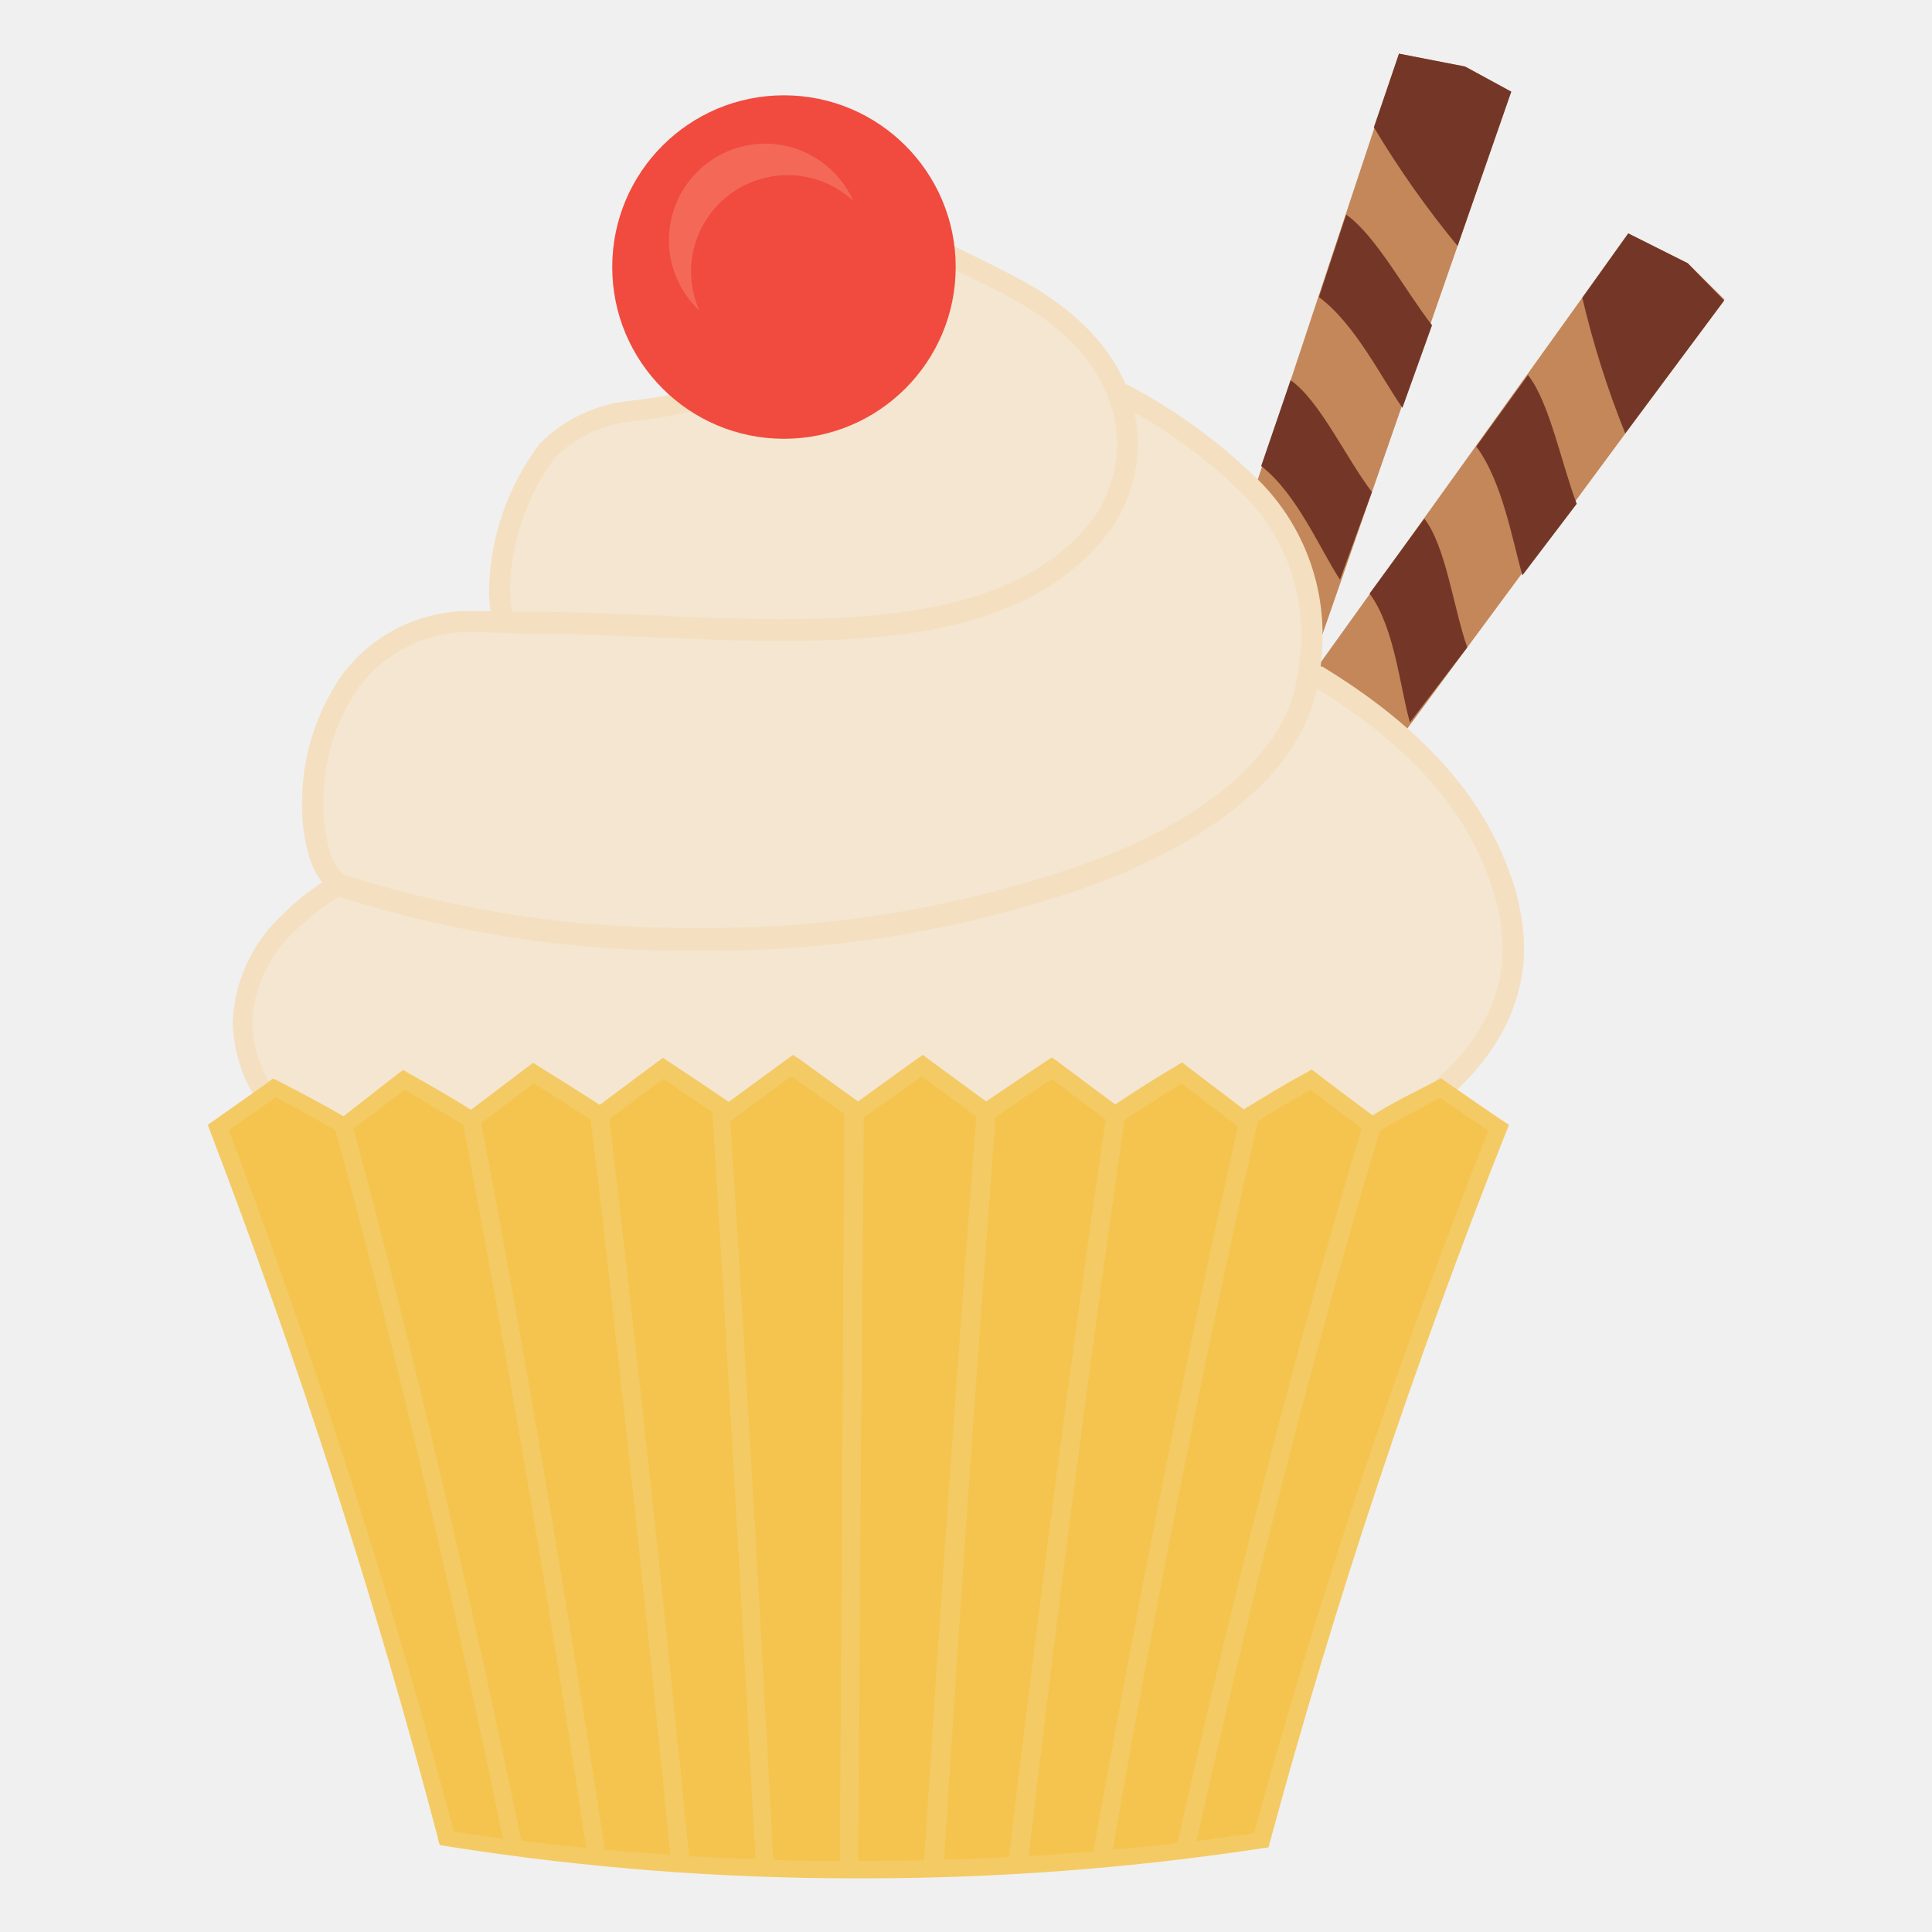
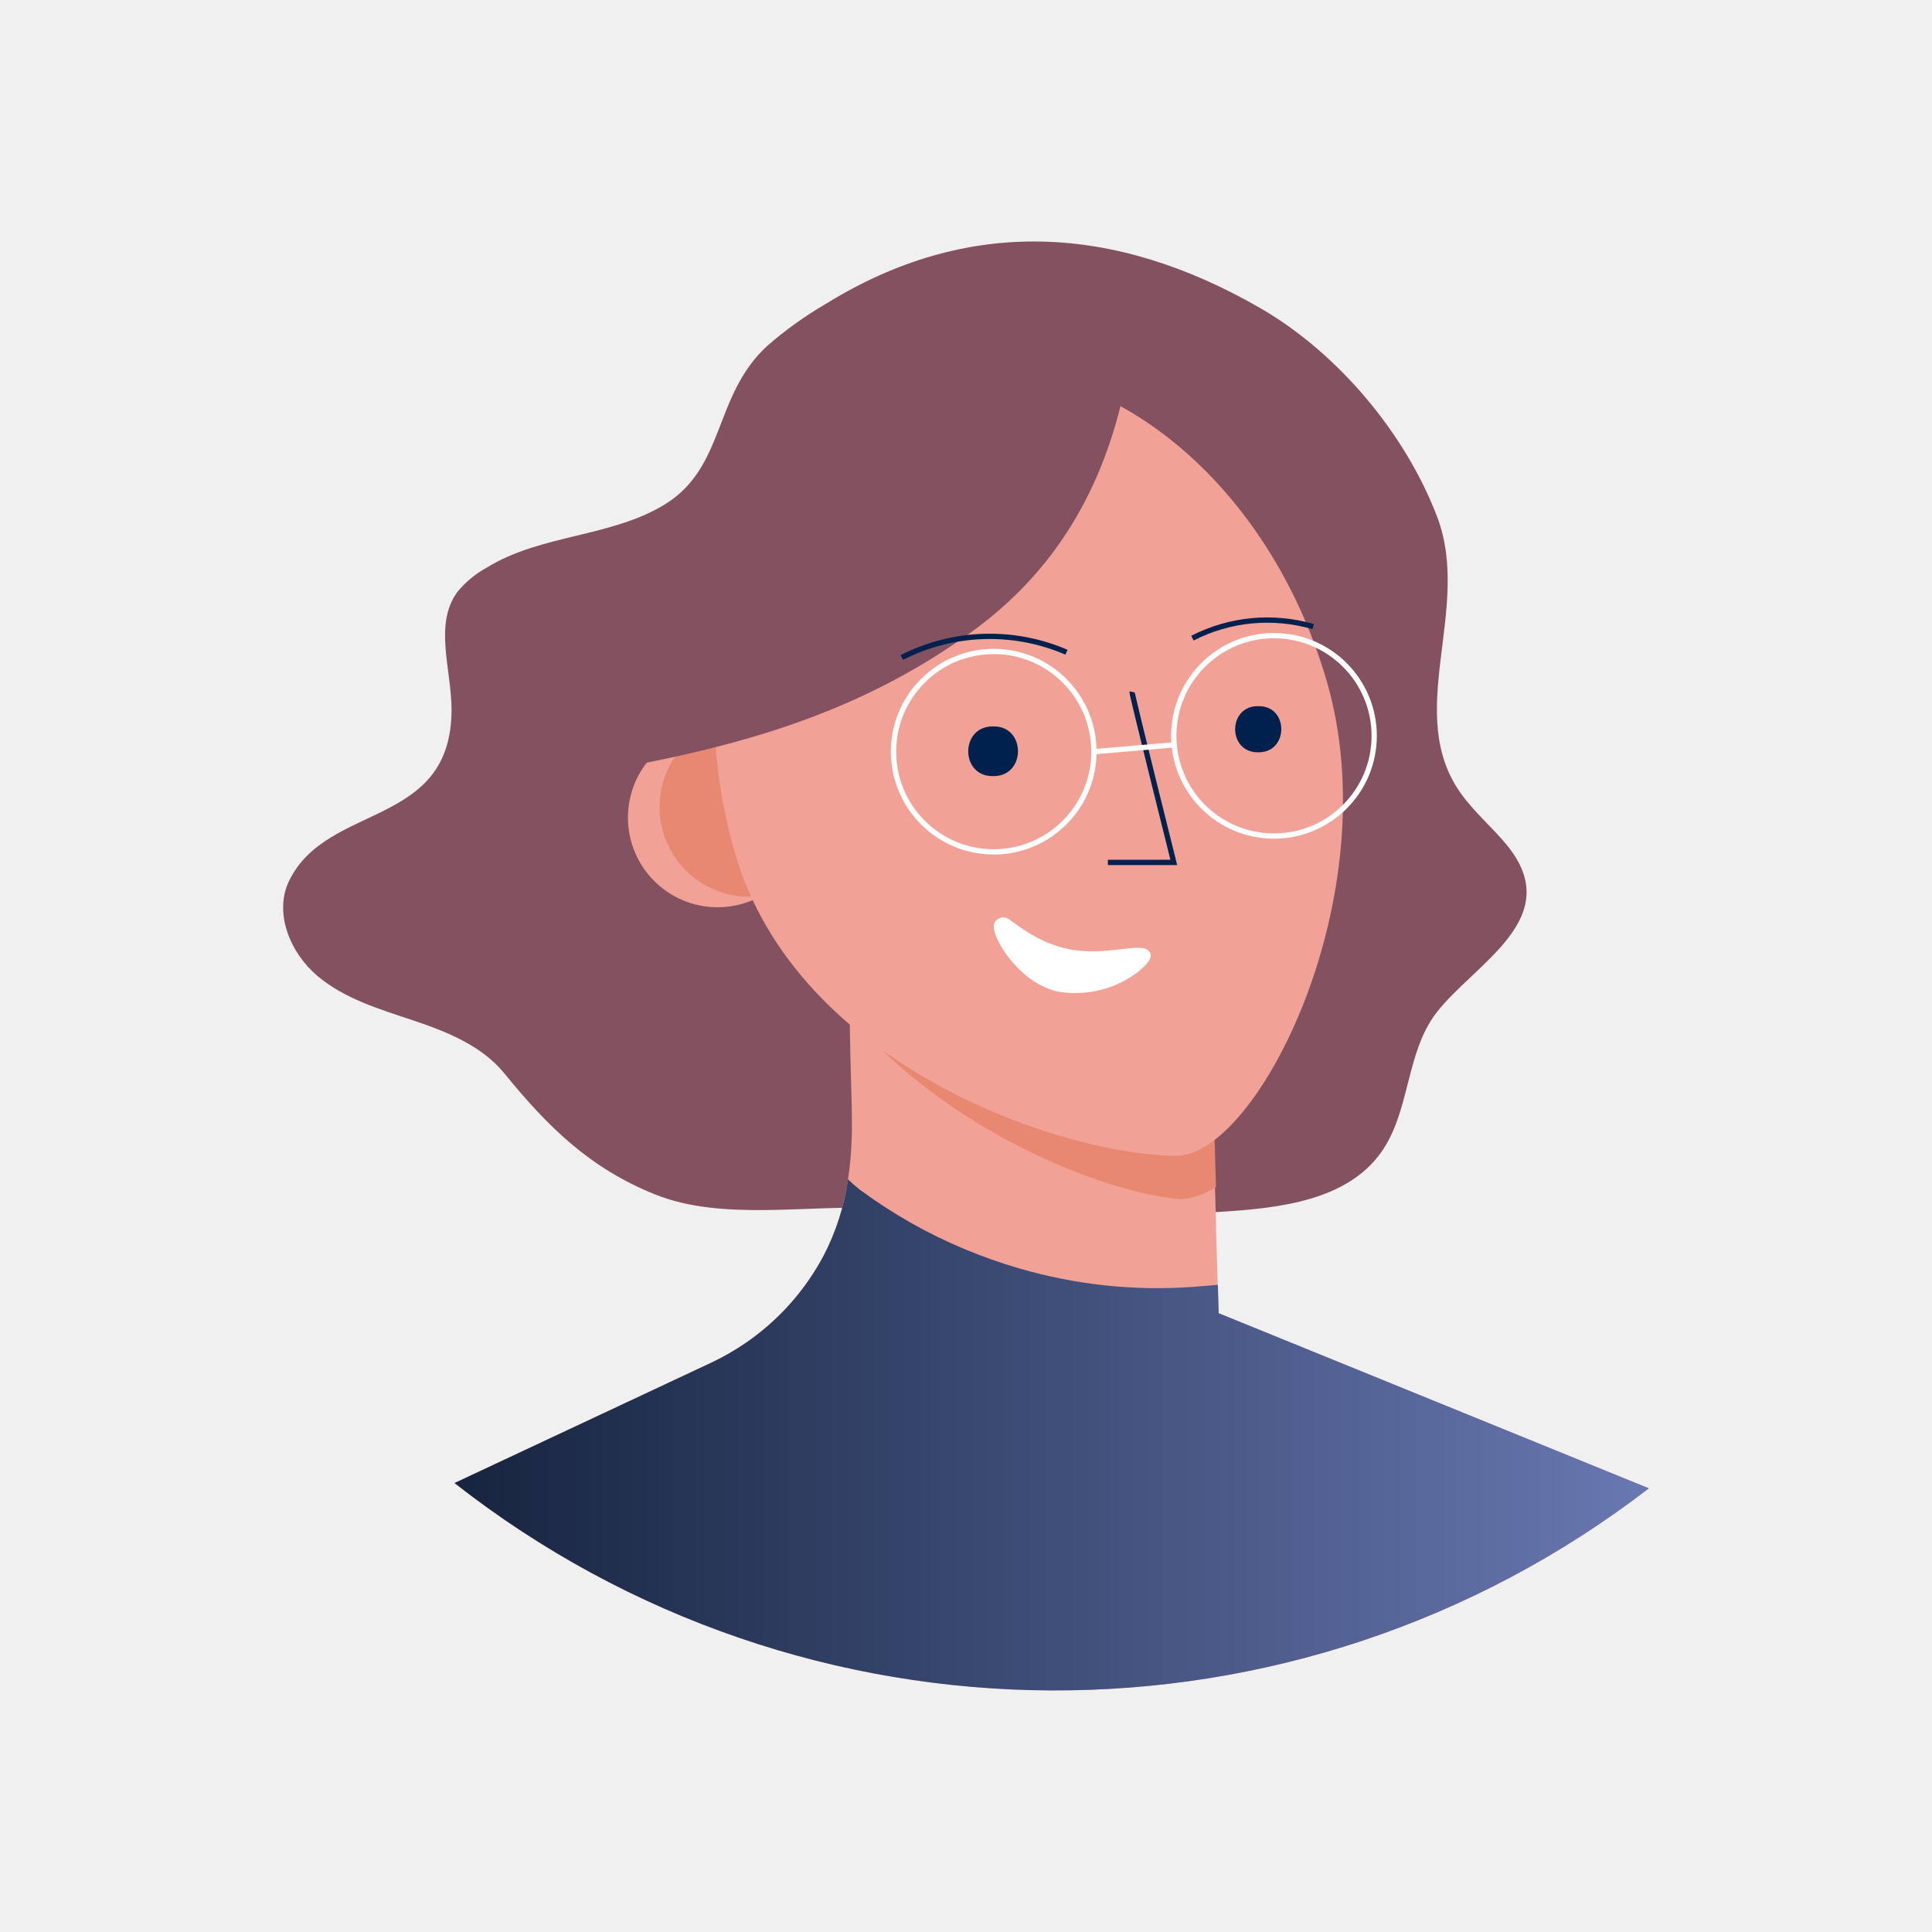
- <svg xmlns="http://www.w3.org/2000/svg" viewBox="0 0 90 90">
+ <svg xmlns="http://www.w3.org/2000/svg" id="Layer_1" data-name="Layer 1" viewBox="0 0 366.34 366.34">
  <defs>
-     <style>.cls-1{fill:#c4875a;}.cls-2{fill:#743727;}.cls-3{fill:#f4e6d0;}.cls-4{fill:#f4e0c1;}.cls-5{fill:#f4c44e;}.cls-6{fill:#f4ca64;}.cls-7{fill:#f04b3e;}.cls-7,.cls-8{fill-rule:evenodd;}.cls-8{fill:#f57564;opacity:0.7;}</style>
+     <style>.cls-1{fill:#845161;}.cls-2{fill:#f2a196;}.cls-3{fill:#e88870;}.cls-4{fill:#00214e;}.cls-5,.cls-6{fill:none;stroke-miterlimit:10;}.cls-5{stroke:#fff;}.cls-6{stroke:#00214e;}.cls-7{fill:url(#linear-gradient);}.cls-8{fill:#fff;}</style>
+     <linearGradient id="linear-gradient" x1="86.18" y1="272.08" x2="312.66" y2="272.08" gradientUnits="userSpaceOnUse">
+       <stop offset="0" stop-color="#16243f" />
+       <stop offset="1" stop-color="#6878b1" />
+     </linearGradient>
  </defs>
-   <g id="ice-cupcake">
-     <g id="ice-cupcake-2" data-name="ice-cupcake">
-       <polygon class="cls-1" points="55.3 32.26 65.17 2.5 68.25 3.1 70.4 4.27 60.03 34.08 55.3 32.26" />
-       <path class="cls-2" d="M67.9,11.46A45.28,45.28,0,0,1,64,5.93L65.17,2.5l3.08.6L70.4,4.27Z" />
-       <path class="cls-2" d="M62.42,27c-.92-1.39-2-4-3.67-5.29l1.37-4c1.36.95,2.59,3.64,3.79,5.21Z" />
-       <path class="cls-2" d="M62.71,10c1.36.94,2.76,3.56,4,5.15L65.33,19c-1-1.43-2.22-3.93-3.89-5.16Z" />
-       <polygon class="cls-1" points="57.24 36.83 75.85 10.88 78.63 12.27 80.33 13.95 61.22 39.81 57.24 36.83" />
-       <path class="cls-2" d="M75.71,20.19a43.4,43.4,0,0,1-2-6.32l2.14-3,2.77,1.39L80.32,14Z" />
-       <path class="cls-2" d="M65.68,33.65c-.46-1.57-.7-4.41-1.88-6l2.55-3.49c1,1.27,1.36,4.17,2,6Z" />
-       <path class="cls-2" d="M71.18,17.47c1,1.26,1.56,4.14,2.27,6l-2.53,3.33c-.47-1.61-.92-4.35-2.15-6Z" />
-       <path class="cls-3" d="M69.84,40.72c-1.51-4.14-5-7.08-8.48-9.22l-.38,0c1.14-6.91-3.79-10.33-8.58-13.1l-.24.09c-.62-1.79-2.15-3.66-5.22-5.24-4.1-2.09-8.88-4-12-7.29,2.56,4.59,5.06,9.65-1,12.23-2.6,1.11-6.42.47-8.45,2.8-1.49,1.7-2.76,5.69-2,8.07-5,.14-7.5,1.9-8.46,4.64-.91,2.56-.81,6.34.75,7.52,0,0-7.07,3.8-3.41,9.79,4.17,6.85,17.14,7.46,24.36,7.55C46.23,58.65,75.17,55.3,69.84,40.72Z" />
-       <path class="cls-4" d="M70.28,40.53c-1.58-4.31-5.13-7.31-8.68-9.48l-.08,0a12.43,12.43,0,0,0,.09-1.49,10.14,10.14,0,0,0-2.89-7.1,25.71,25.71,0,0,0-6.11-4.49.44.44,0,0,0-.18-.07c-.76-1.8-2.38-3.6-5.31-5.1C43,10.67,38.27,8.8,35.3,5.58a.46.46,0,0,0-.63,0,.51.51,0,0,0-.12.66c1.38,2.48,2.7,5.07,2.69,7.14,0,1.74-.79,3.19-3.46,4.36a21.3,21.3,0,0,1-4.34.92,6.88,6.88,0,0,0-4.29,2,11.68,11.68,0,0,0-2.37,6.81,7.23,7.23,0,0,0,.07,1c-.24,0-.46,0-.69,0a7.36,7.36,0,0,0-6.31,3.09,10.43,10.43,0,0,0-1.78,5.92A8.24,8.24,0,0,0,14.43,40,4,4,0,0,0,15,41.11a11.14,11.14,0,0,0-1.76,1.42,7.23,7.23,0,0,0-2.4,5.06,7,7,0,0,0,1.13,3.68c2.23,3.62,6.64,5.49,11.35,6.53a69.27,69.27,0,0,0,13.4,1.25h.47a77.62,77.62,0,0,0,20.21-2.92,29.16,29.16,0,0,0,9.48-4.5C69.32,49.7,71,47.2,71,44.12A10.51,10.51,0,0,0,70.28,40.53ZM25.85,21.31a6,6,0,0,1,3.74-1.7,21.46,21.46,0,0,0,4.54-1c2.89-1.2,4.08-3.15,4.06-5.3a12.49,12.49,0,0,0-1.51-5.17c3,2.32,6.78,3.86,10,5.52,3,1.54,4.41,3.31,5,5A6,6,0,0,1,51,24.05c-2.85,3.94-8.48,4.8-14.56,4.79-3.92,0-8-.34-11.58-.34h-1a5.51,5.51,0,0,1-.1-1.08A10.77,10.77,0,0,1,25.85,21.31ZM23.2,29.46h0Zm-6.58,2.69a6.4,6.4,0,0,1,5.54-2.7c.36,0,2.26.07,2.68.07,3.53,0,7.62.34,11.58.34,6.14,0,12.07-.78,15.32-5.19a7,7,0,0,0,1.11-5.45A23.19,23.19,0,0,1,58,23.13a9.09,9.09,0,0,1,2.61,6.4,11.46,11.46,0,0,1-.15,1.85,1.17,1.17,0,0,1-.05.28C59.85,35,56.36,38,51.19,40a52.38,52.38,0,0,1-18.74,3.22A51.86,51.86,0,0,1,16,40.74a2.2,2.2,0,0,1-.63-1.07,7.37,7.37,0,0,1-.3-2.22A9.27,9.27,0,0,1,16.62,32.15ZM66.27,50.82c-7,5.54-22.36,7.23-29.11,7.22H36.7a67.21,67.21,0,0,1-13.22-1.22c-4.62-1-8.78-2.86-10.74-6.09a6,6,0,0,1-1-3.12,6.22,6.22,0,0,1,2.08-4.32,11.18,11.18,0,0,1,1.48-1.21,5.28,5.28,0,0,1,.49-.31h0a52.85,52.85,0,0,0,16.64,2.52A53.25,53.25,0,0,0,51.53,41c5.17-2.08,9-5.05,9.82-8.92,3.4,2.09,6.63,4.94,8,8.82A9.36,9.36,0,0,1,70,44.12C70,46.8,68.61,49,66.27,50.82Z" />
-       <path class="cls-5" d="M67.09,50.67c-1.08.56-2.13,1.15-3.2,1.75l-2.82-2.13C60,50.9,59,51.52,57.92,52.17L55,50c-1,.64-2.09,1.31-3.11,2L49,49.76c-1,.68-2.05,1.37-3.06,2.07l-3-2.18c-1,.7-2,1.42-3,2.12-1-.71-2-1.42-3-2.12q-1.51,1.08-3,2.17c-1-.7-2-1.38-3.07-2.06L28,52c-1-.67-2.07-1.33-3.11-2L22,52.17c-1-.64-2.08-1.26-3.14-1.87L16,52.43c-1.06-.61-2.12-1.19-3.2-1.76-.88.64-1.77,1.25-2.64,1.85A330.5,330.5,0,0,1,20.82,85.65a127.51,127.51,0,0,0,37.92.06A315.33,315.33,0,0,1,69.8,52.53C68.9,51.93,68,51.31,67.09,50.67Z" />
-       <path class="cls-6" d="M70.08,52.26c-.9-.6-1.8-1.23-2.71-1.86l-.24-.17-.26.14c-1,.52-2,1-2.93,1.59-.86-.64-1.72-1.28-2.59-1.95l-.25-.19-.27.16c-1,.54-1.93,1.11-2.89,1.7l-2.63-2-.25-.19-.27.17c-1,.58-1.91,1.18-2.84,1.79l-2.68-2L49,49.26l-.26.17c-.94.62-1.88,1.25-2.8,1.88l-2.73-2L43,49.14a2.76,2.76,0,0,1-.26.17l-2.77,2-2.77-2a2.2,2.2,0,0,1-.25-.17l-.27.19-2.73,2c-.93-.63-1.86-1.26-2.81-1.88l-.26-.17a2.36,2.36,0,0,1-.26.19l-2.68,2q-1.41-.91-2.84-1.79l-.26-.17-.26.19-2.64,2C21,51.1,20,50.54,19.05,50l-.27-.16-.24.18L16,52C15,51.42,14,50.89,13,50.38l-.27-.14a2.25,2.25,0,0,0-.23.17L9.88,52.26l-.2.14.08.22a319.38,319.38,0,0,1,10.64,33c0,.11.06.23.09.33l.36.06A121.22,121.22,0,0,0,40,87.5a123.27,123.27,0,0,0,18.73-1.39l.36-.05.09-.33A309.64,309.64,0,0,1,70.2,52.63a2.29,2.29,0,0,0,.09-.23ZM21.14,85.32A334.67,334.67,0,0,0,10.66,52.65l2.19-1.53c.93.49,1.85,1,2.77,1.53,2.86,10.4,5.44,21.56,7.81,33C22.66,85.54,21.9,85.44,21.14,85.32Zm3.15.44c-2.38-11.47-5-22.68-7.82-33.19.79-.58,1.58-1.19,2.38-1.8l2.73,1.62c2.07,10.9,4,22.22,5.73,33.7Q25.81,85.94,24.3,85.75Zm3.89.41c-1.76-11.51-3.67-22.88-5.76-33.85l2.44-1.85c.89.55,1.79,1.12,2.66,1.69,1.34,11.26,2.57,22.71,3.7,34.24C30.22,86.34,29.2,86.26,28.19,86.17Zm3.92.3c-1.14-11.55-2.37-23-3.71-34.34l2.5-1.87,2.3,1.55q1.06,17.33,2,34.79C34.15,86.57,33.14,86.52,32.12,86.47Zm7,.22c-1,0-2.05,0-3.08-.05q-.9-17.24-2-34.41l.12-.09,2.71-2,2.47,1.74Q39.24,69.3,39.12,86.69Zm.88,0q.11-17.32.26-34.64c.89-.63,1.79-1.27,2.7-1.9.85.61,1.69,1.24,2.54,1.86q-1.33,17.26-2.43,34.65C42,86.68,41,86.69,40,86.69Zm4-.05c.73-11.56,1.53-23.11,2.4-34.6.86-.59,1.74-1.19,2.62-1.77l2.5,1.88C49.86,63.44,48.37,74.94,47,86.5,46,86.56,45,86.6,44,86.63Zm3.94-.17c1.35-11.56,2.84-23,4.46-34.3.88-.57,1.77-1.14,2.66-1.69l2.63,2s0,0,0,0C55.2,63.37,53,74.74,50.93,86.25Zm3.92-.3c2-11.59,4.29-23,6.76-33.94.81-.51,1.63-1,2.45-1.46.79.61,1.59,1.21,2.38,1.8-3.15,10.49-6,21.77-8.58,33.28C53.83,86,52.82,86.07,51.82,86.17Zm6.61-.78-2.71.37c2.58-11.48,5.41-22.69,8.55-33.1.92-.53,1.85-1,2.78-1.53l2.26,1.54A319.24,319.24,0,0,0,58.42,85.38Z" />
-       <path class="cls-7" d="M36.52,4.44a8,8,0,1,1-8,8,8,8,0,0,1,8-8Z" />
-       <path class="cls-8" d="M35.64,6.69a4.51,4.51,0,0,1,4.11,2.67,4.5,4.5,0,0,0-7.56,3.29,4.53,4.53,0,0,0,.39,1.82,4.5,4.5,0,0,1,3.06-7.78Z" />
-     </g>
-   </g>
+   <path class="cls-1" d="M198.55,230.49c-10.4-.18-20.81-.68-31.62-1.34-13.47-.83-29.84,2.5-42.7-2.66-12.48-5-20.43-12.93-28.63-23-4.27-5.21-10.86-7.86-17.25-10s-13.06-4.11-18.2-8.47-8.27-11.93-5.33-18c7.23-14.91,30.75-9.93,30.8-32.43,0-7.65-3.41-16.22,1.13-22.38a19.07,19.07,0,0,1,5.54-4.58c10.3-6.35,23.58-5.73,33.8-12,11.54-7.14,9.14-20.65,19.42-30.07a71.87,71.87,0,0,1,11.08-7.94c26.92-16.66,54.75-15.1,82.33.77C253.67,66.9,266.48,82.16,272.51,98c6.69,17.64-6.51,37.25,4.6,52.59,2.52,3.48,5.86,6.3,8.59,9.62,11.44,13.9-6.17,22.46-13.39,31.9-5.79,7.59-4.9,18.69-10.46,26.45-6.45,9-19,10.51-30.09,11.2C220.37,230.51,209.46,230.68,198.55,230.49Z" />
+   <path class="cls-2" d="M312.66,282.21a184.56,184.56,0,0,1-226.48-1l48.66-22.81a47.68,47.68,0,0,0,4.35-2.34l1.12-.7c.4-.25.79-.51,1.18-.78a46.54,46.54,0,0,0,14.67-16.47c4-7.55,5.32-15.89,5.38-24.39,0-4.67-.19-9.34-.31-14q0-1.58-.06-3.15-.06-4.75-.1-9.51l2,1,5.2,2.69,30.29,5.15,31.12,5.3.91,30.9,0,1.07.47,15.87,11.47,4.67,9,3.64Z" />
+   <path class="cls-3" d="M230.57,225.09c-2.72,1.68-5.29,2.47-7.54,2.23-14.79-1.59-43.64-13.18-61.8-34.63q0-1.58-.06-3.15-.06-4.75-.1-9.51l2,1,5.2,2.69,30.29,5.15,31.12,5.3Z" />
+   <circle class="cls-2" cx="136.07" cy="155.03" r="17" />
+   <circle class="cls-3" cx="142.07" cy="153.03" r="17" />
+   <path class="cls-2" d="M251.61,129.29c11.74,40.69-13.21,89.87-28.54,89.87-21,0-72-16.78-83.73-57.46s3.86-80.92,34.86-89.87S239.86,88.61,251.61,129.29Z" />
+   <path class="cls-4" d="M188.45,137.74c6.1,0,6.1,9.38,0,9.42h-.28c-6.1,0-6.1-9.37,0-9.42h.28Z" />
+   <path class="cls-4" d="M238.71,133.9c5.66,0,5.66,8.7,0,8.75h-.26c-5.66-.05-5.66-8.7,0-8.75h.26Z" />
+   <circle class="cls-5" cx="188.43" cy="142.53" r="19" />
+   <circle class="cls-5" cx="241.57" cy="139.53" r="19" />
+   <path class="cls-1" d="M212.9,75.2c-4.3,18.71-13.69,34.59-30.86,46.15-18.51,12.82-38.07,19-59.39,23.26.54-13.11-.9-31.55,5.86-43.25A79.48,79.48,0,0,1,160.82,71c14.8-7.65,37.71-15.15,54.35-9.84A112,112,0,0,1,212.9,75.2Z" />
+   <path class="cls-6" d="M214.65,131.19c-.08.34,7.92,32.34,7.92,32.34h-12.5" />
+   <path class="cls-6" d="M226.11,121A31.08,31.08,0,0,1,249,118.82" />
+   <path class="cls-6" d="M171,124.67a36.7,36.7,0,0,1,31.22-1" />
+   <line class="cls-5" x1="207.43" y1="142.53" x2="222.57" y2="141.24" />
+   <path class="cls-7" d="M312.66,282.21a184.56,184.56,0,0,1-226.48-1l48.66-22.81a46.83,46.83,0,0,0,6.65-3.82c.64-.44,1.28-.9,1.89-1.38a46.35,46.35,0,0,0,12.78-15.09,44.69,44.69,0,0,0,4.64-14.48,28.66,28.66,0,0,0,2.22,1.94,95.14,95.14,0,0,0,19.82,11.26,99,99,0,0,0,10.46,3.69,93.52,93.52,0,0,0,33,3.49c1.54-.12,3.09-.27,4.63-.38l.15,5.08V249l12.1,4.92Z" />
+   <path class="cls-8" d="M188.66,174.82a1.86,1.86,0,0,1,2.68-.5c2.08,1.46,5.88,4.56,11.28,5.64,7.36,1.46,13.74-1.48,15.27.41.86,1.07-.19,2.38-2.2,4a19.69,19.69,0,0,1-14.86,3.69c-7.08-1.33-12.4-9.53-12.4-12.43A1.72,1.72,0,0,1,188.66,174.82Z" />
</svg>
